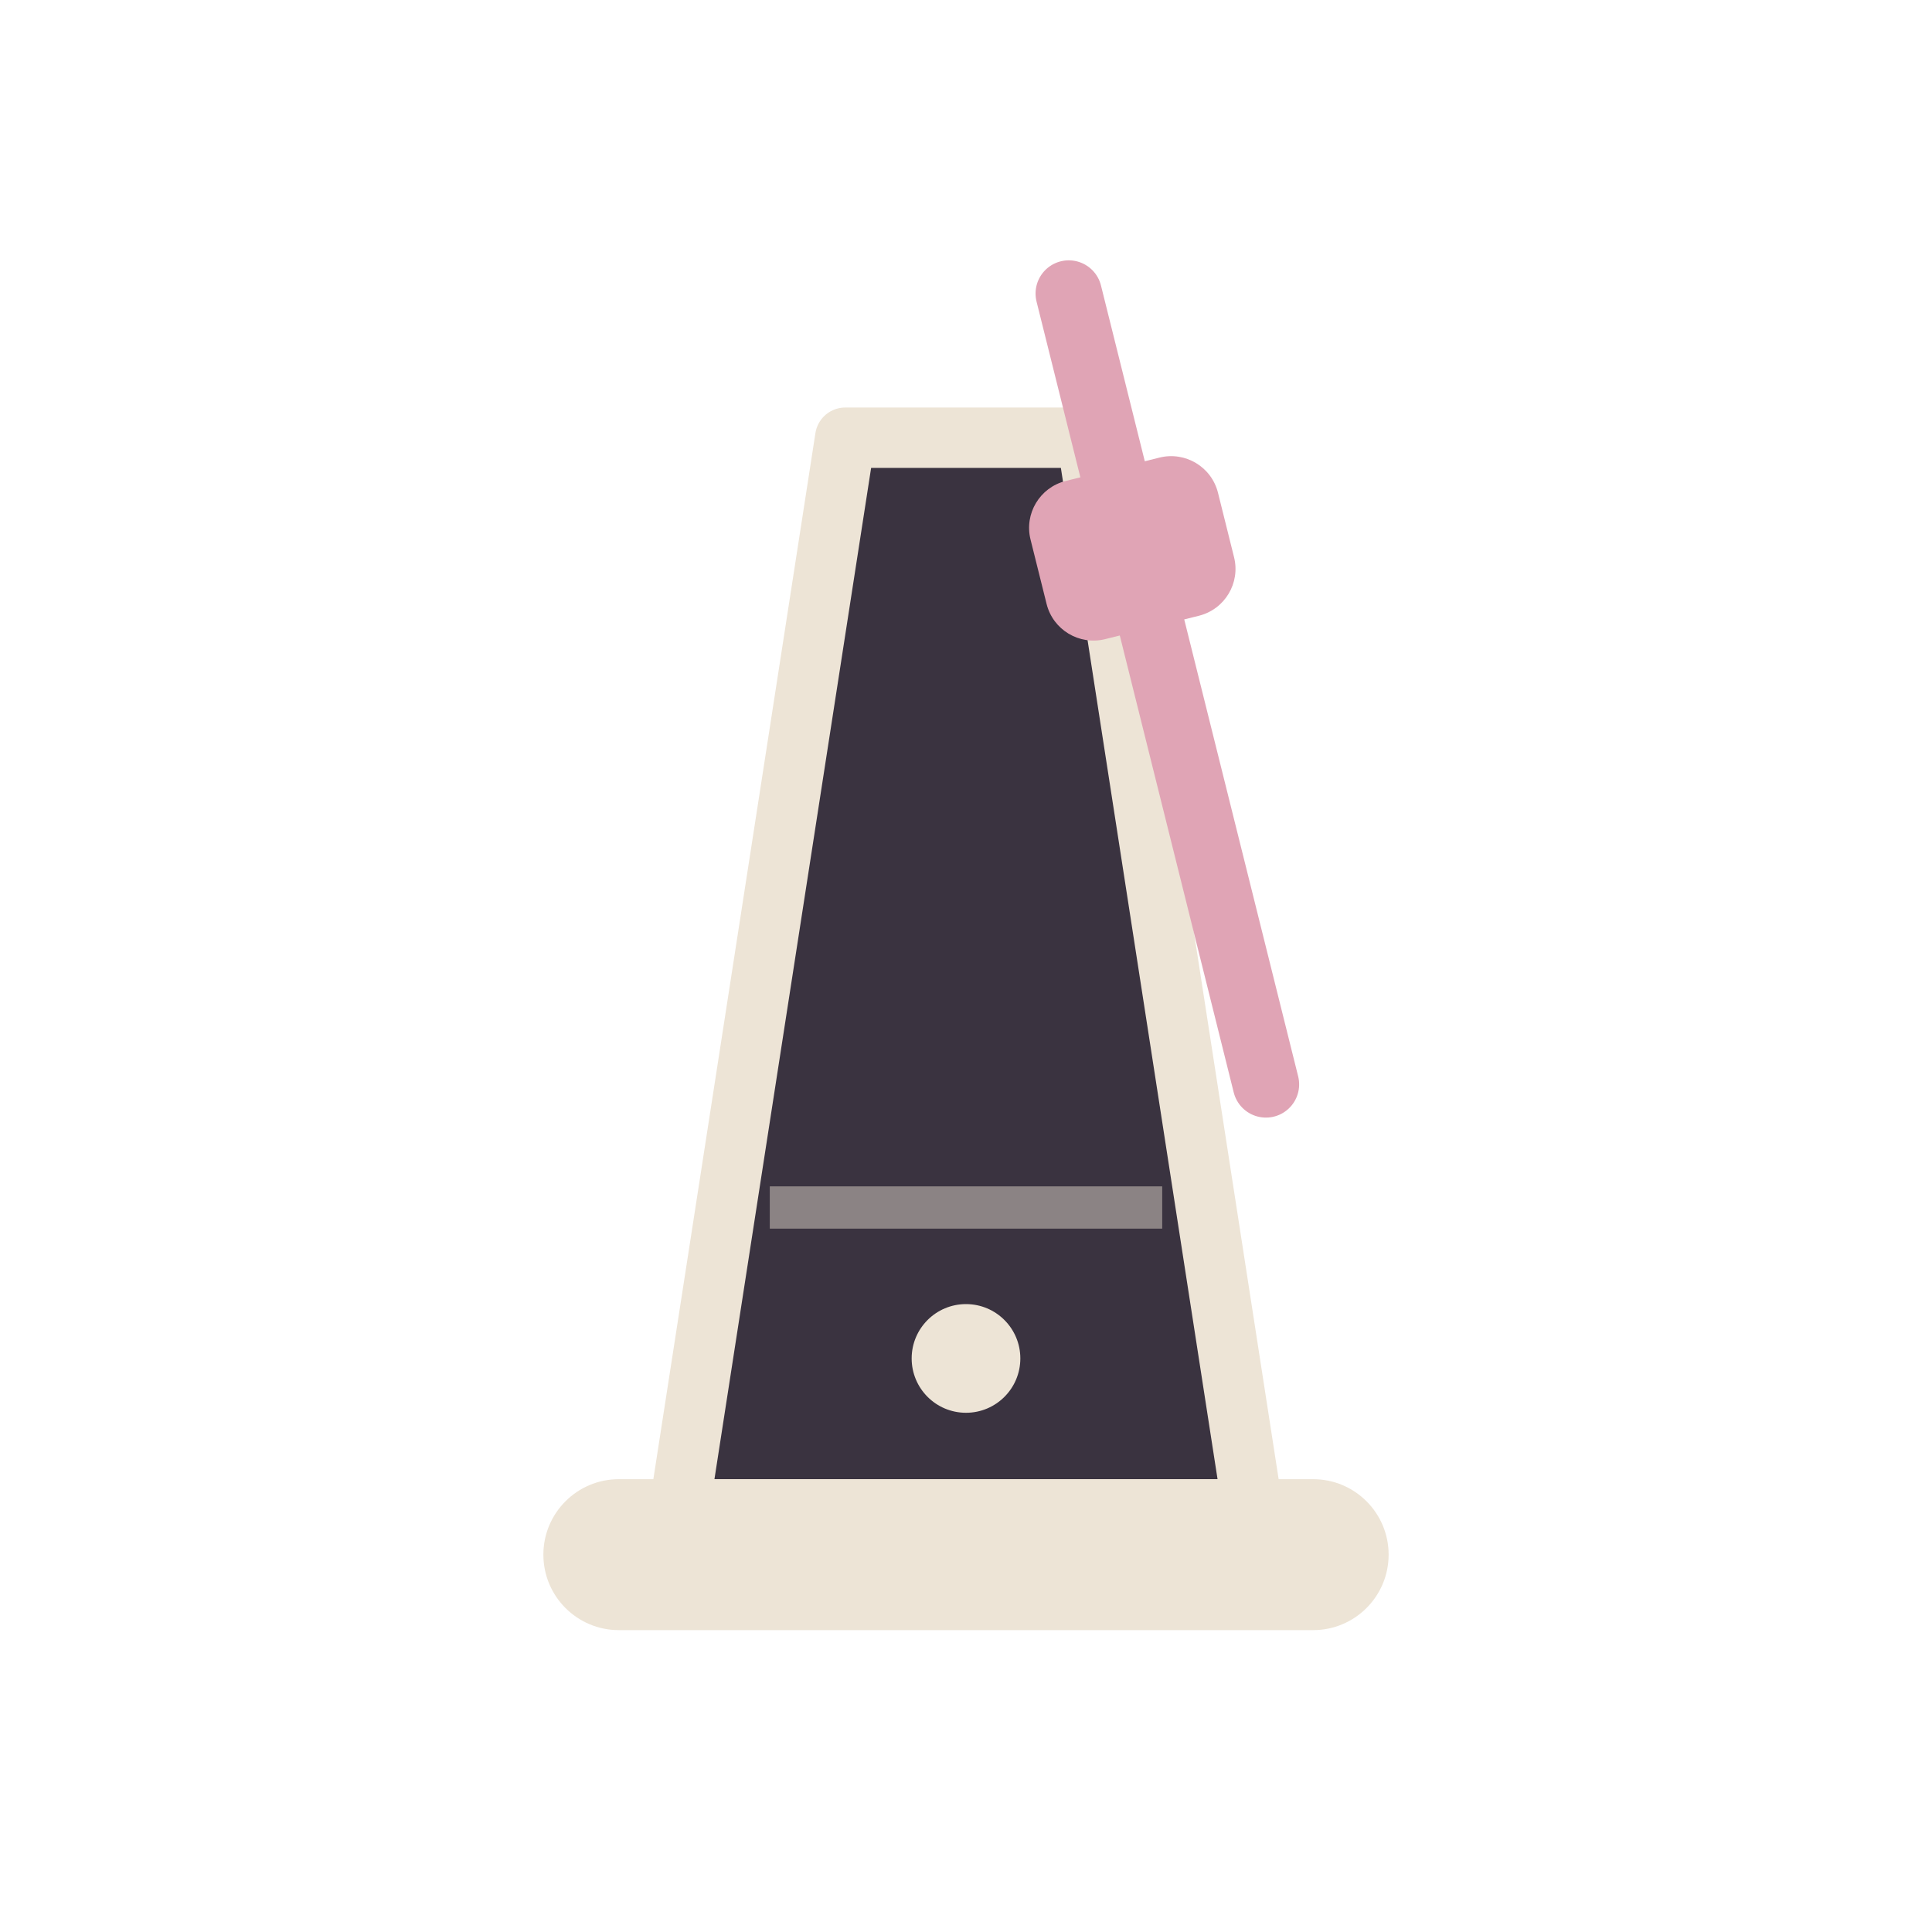
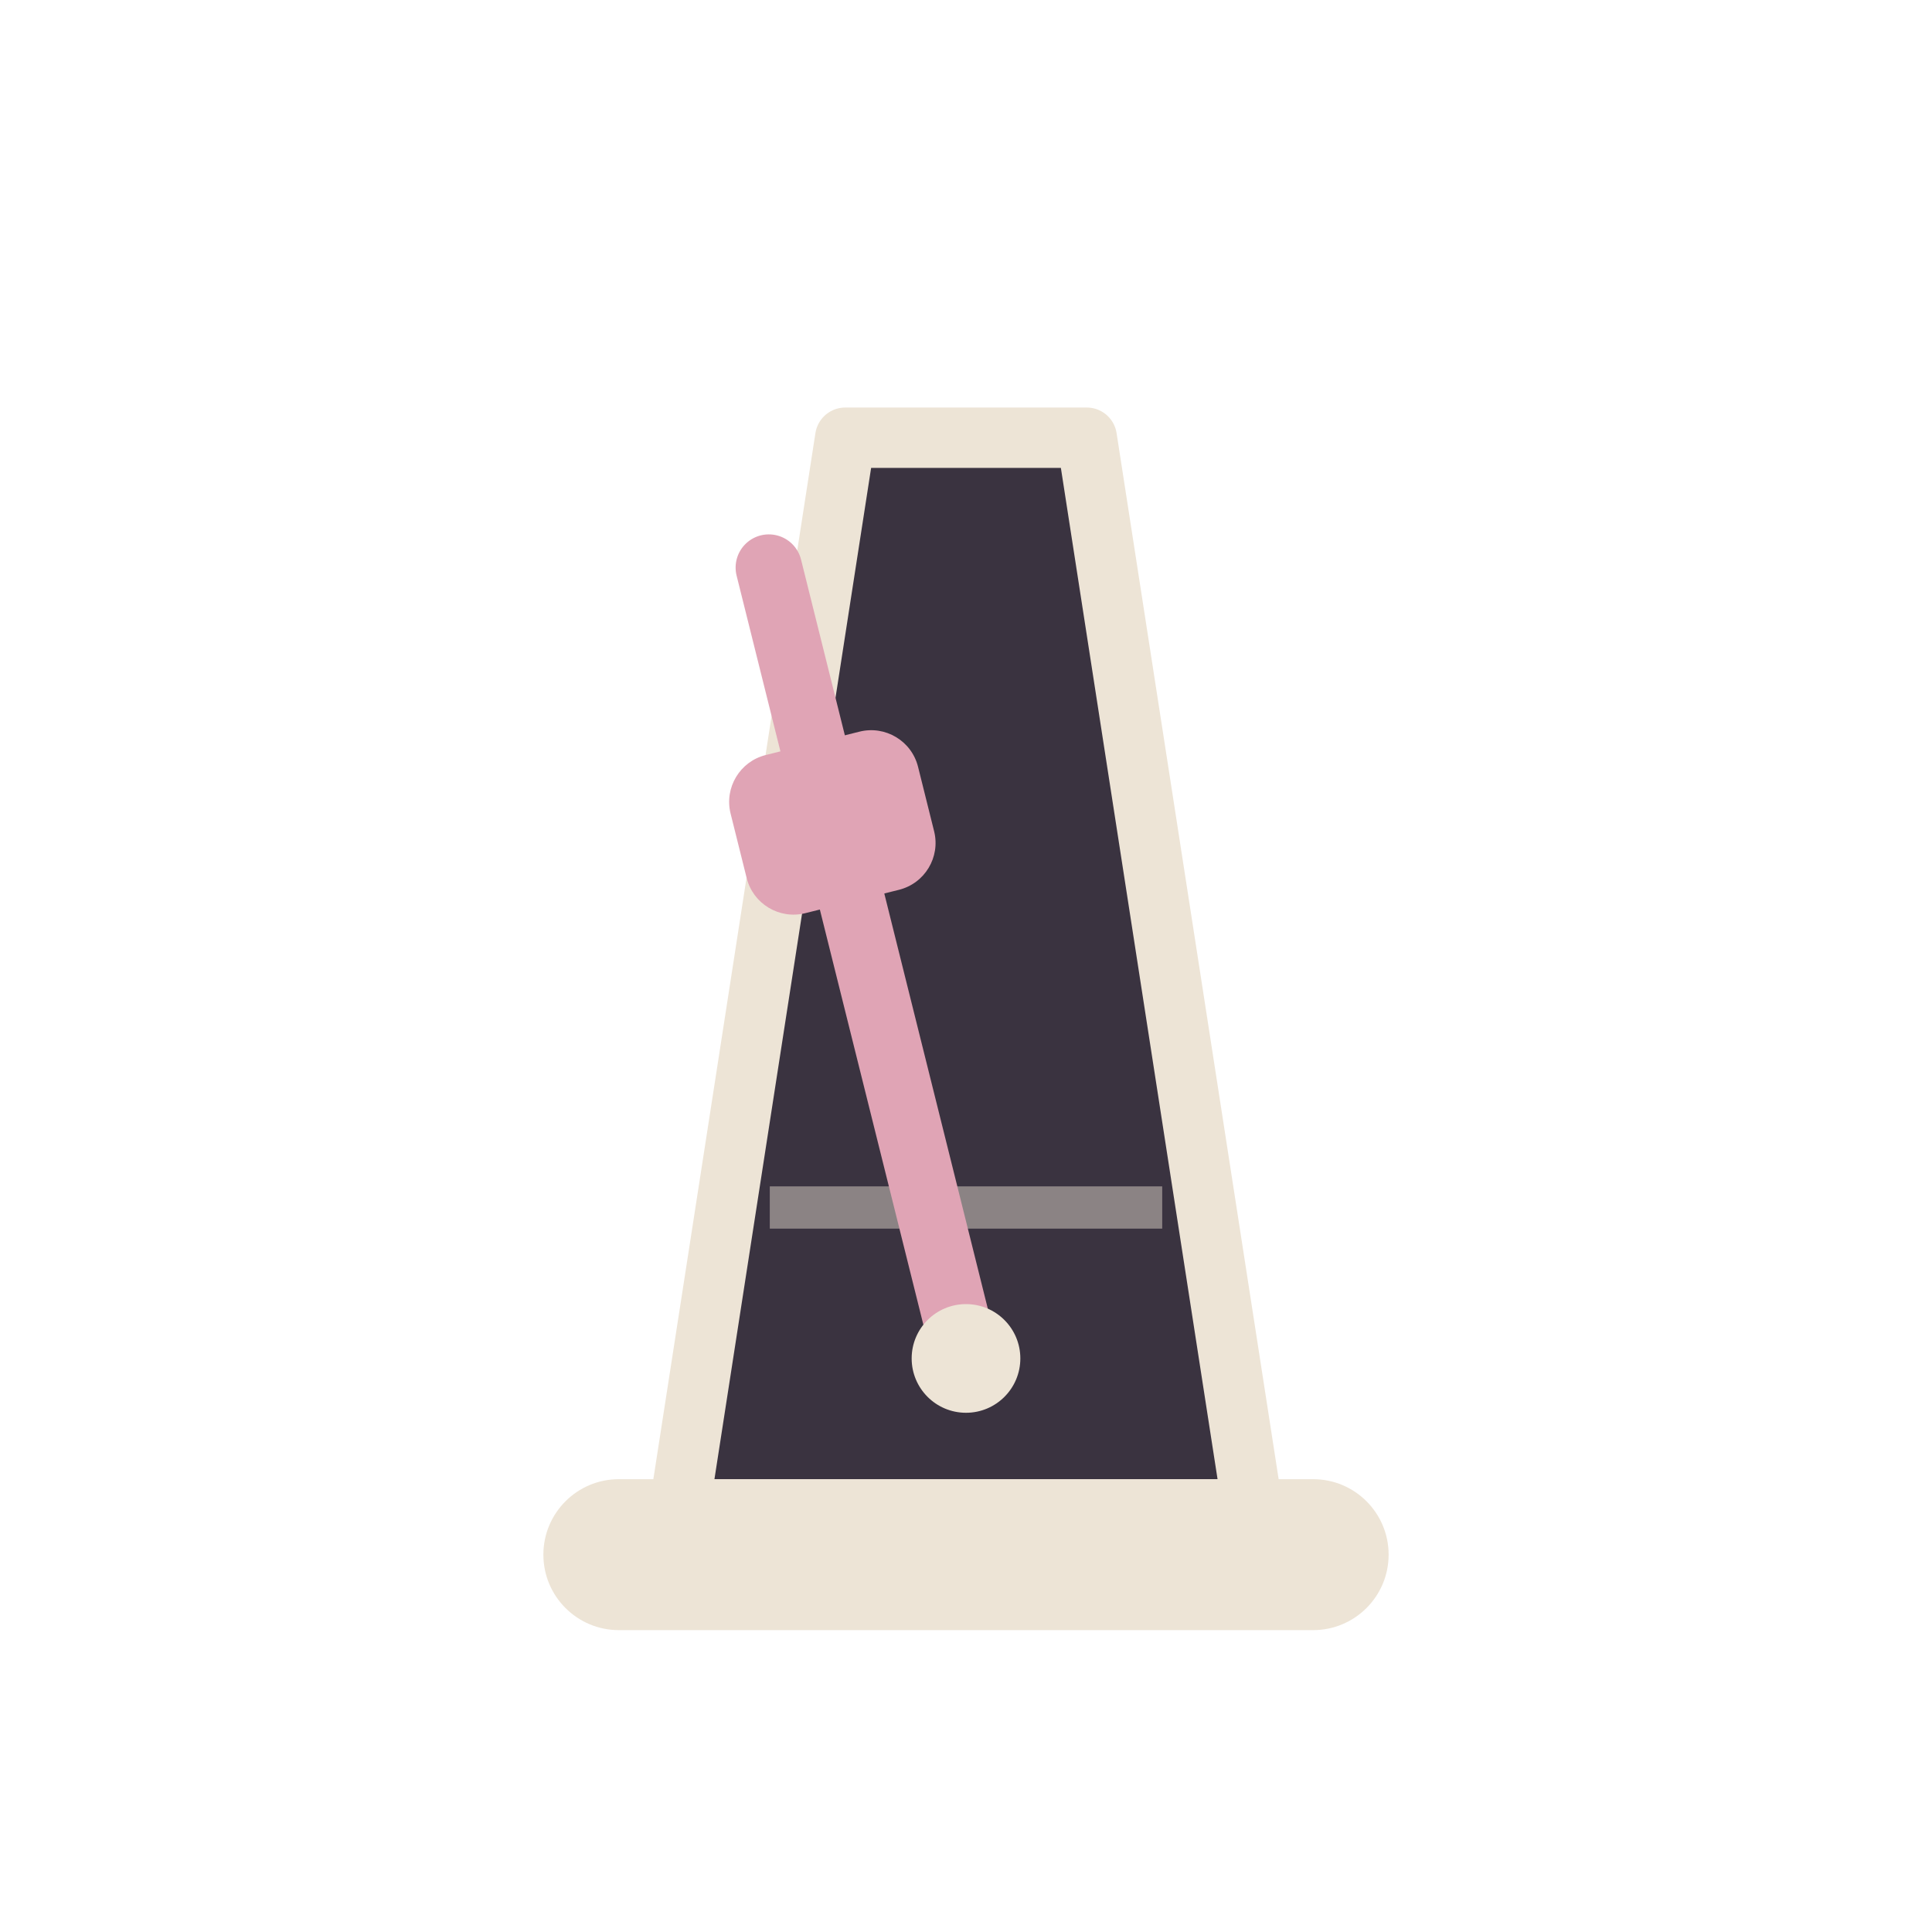
<svg xmlns="http://www.w3.org/2000/svg" viewBox="0 0 64 64" aria-hidden="true">
  <path d="M22.5 50 28 14.5h8L41.5 50Z" fill="#3A3340" stroke="#EDE4D6" stroke-width="2" stroke-linejoin="round" />
  <path d="M25.5 40h13" stroke="#EDE4D6" stroke-width="1.4" opacity=".45" />
  <rect x="18" y="49" width="28" height="5" rx="2.5" fill="#EDE4D6" />
-   <g style="transform-origin:32px 45px;transform:rotate(-14deg)">
+   <g transform="rotate(-14 32 45)">
    <path d="M32 45V18" stroke="#E0A4B5" stroke-width="2.2" stroke-linecap="round" />
    <rect x="28.8" y="24" width="6.4" height="5.4" rx="1.6" fill="#E0A4B5" />
  </g>
  <circle cx="32" cy="45" r="1.8" fill="#EDE4D6" />
</svg>
